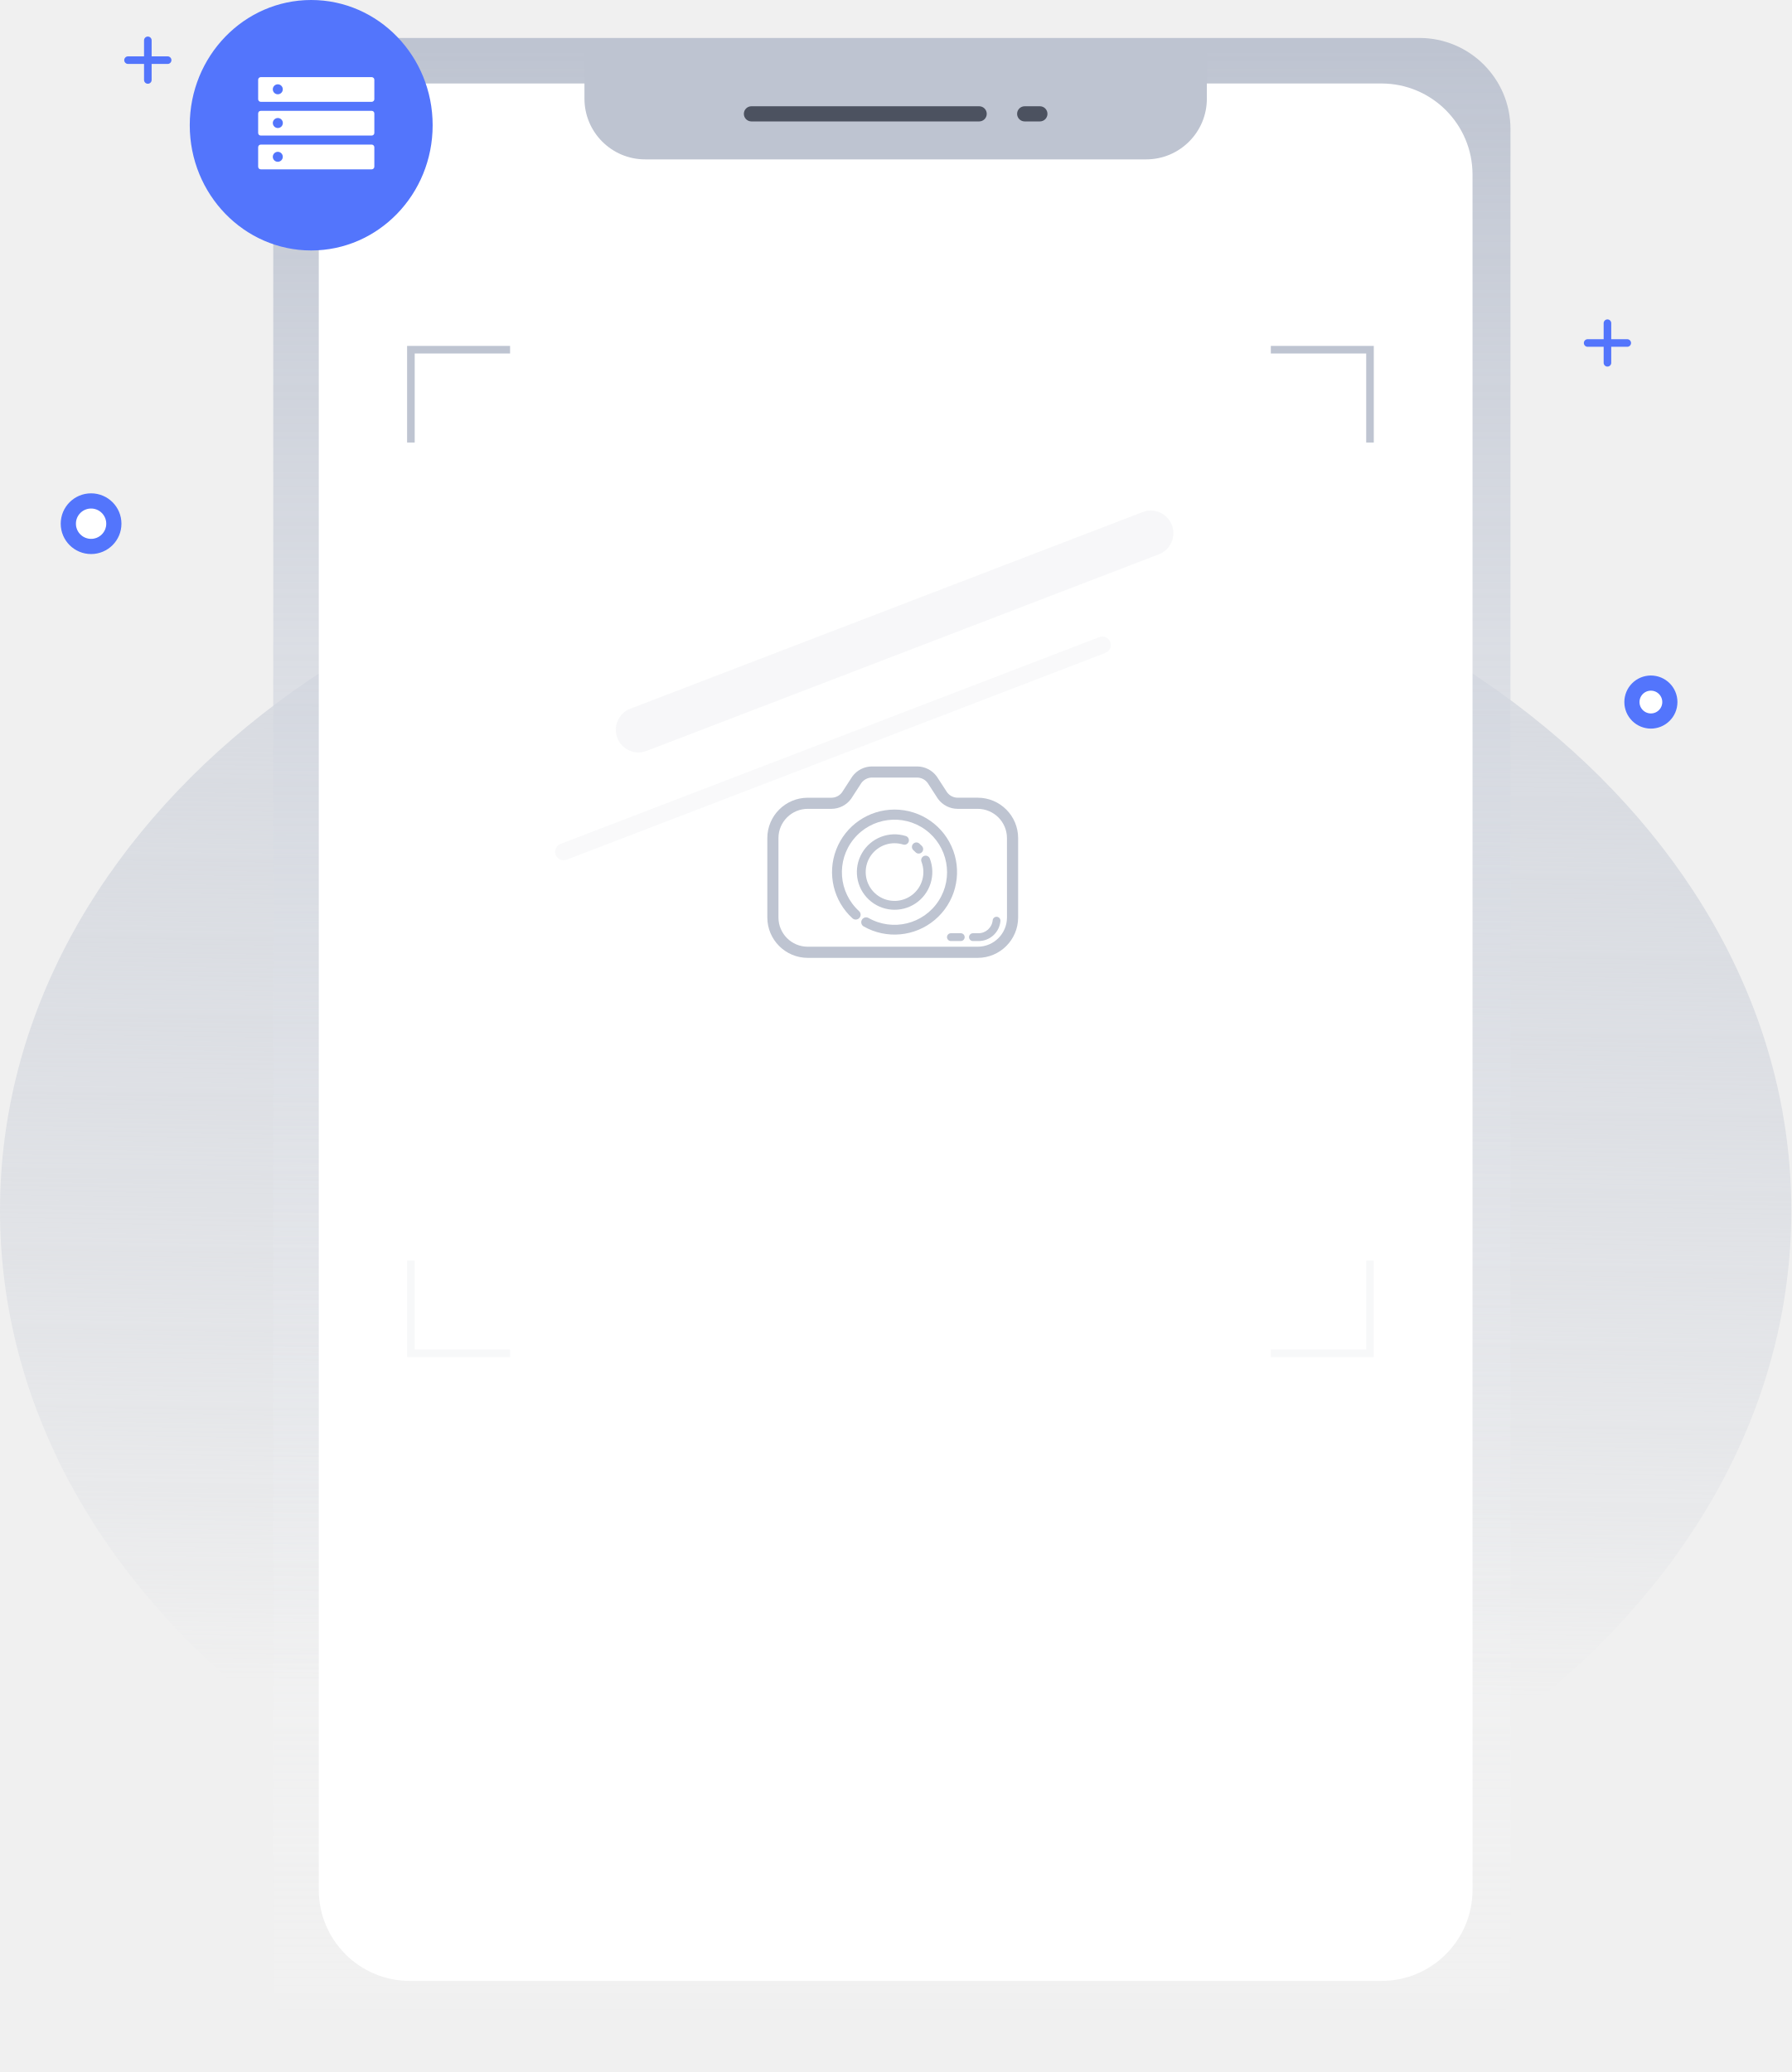
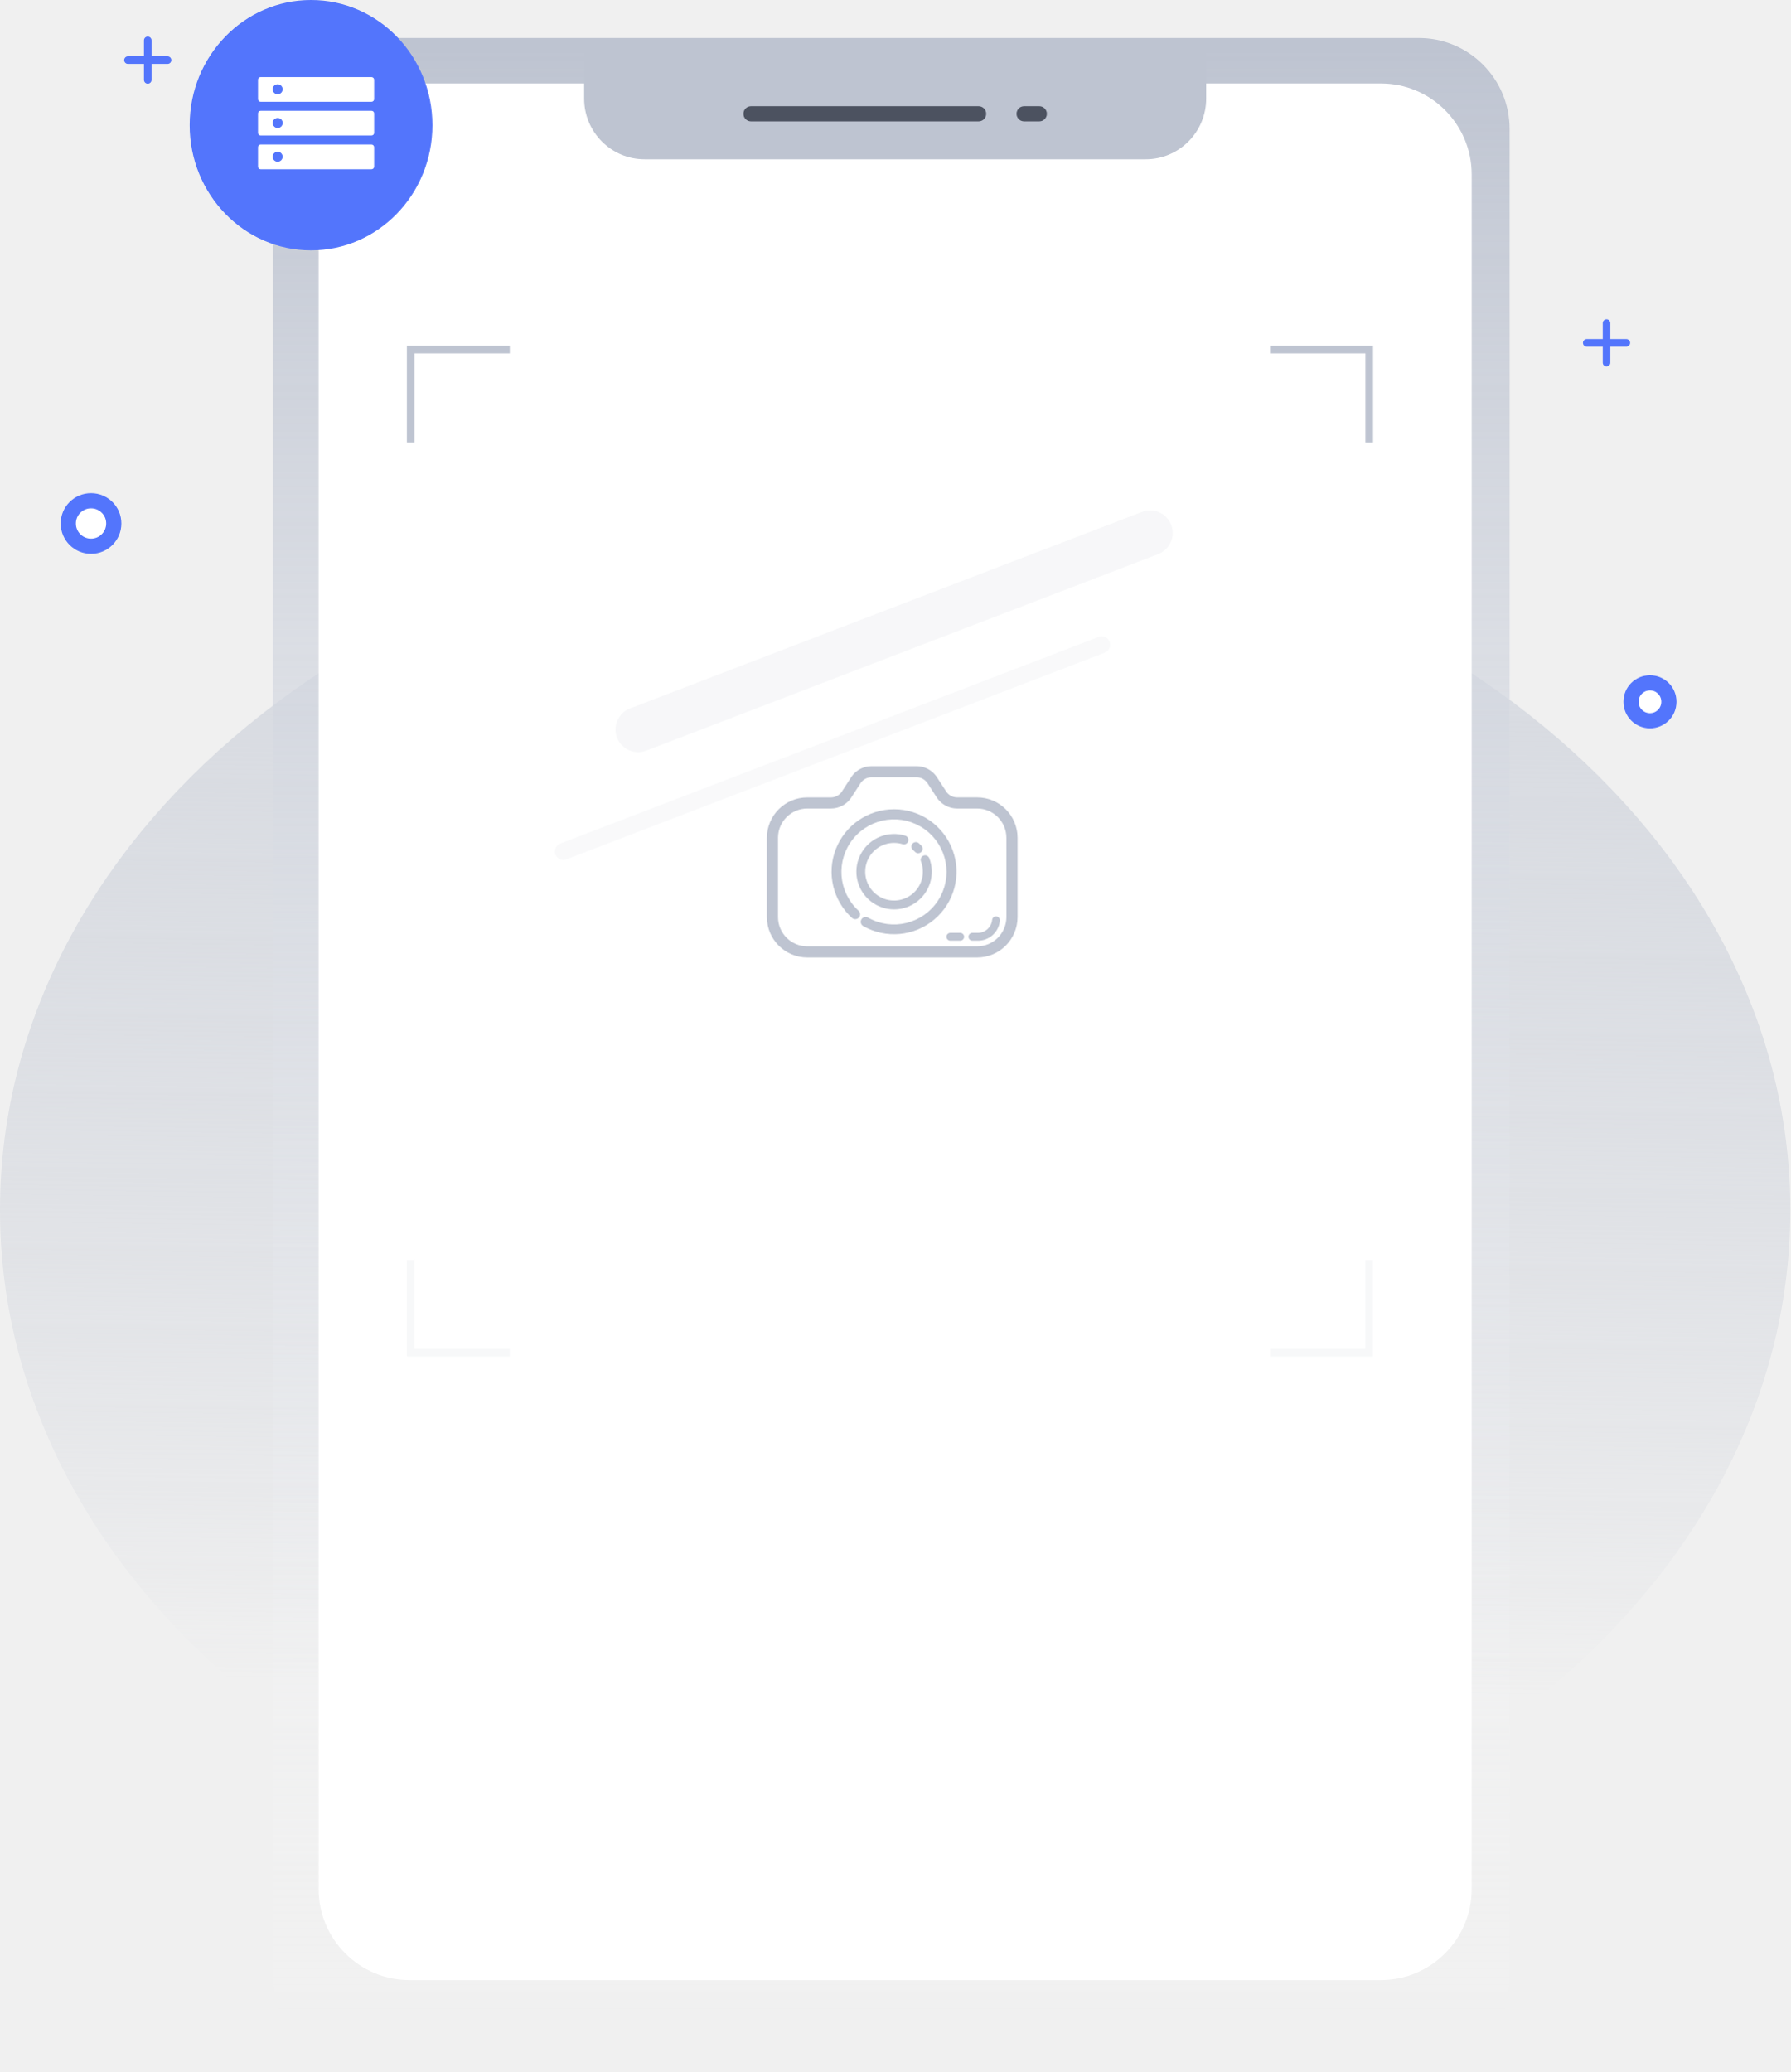
- <svg xmlns="http://www.w3.org/2000/svg" width="236" height="273" viewBox="0 0 236 273">
+ <svg xmlns="http://www.w3.org/2000/svg" width="500" height="578.39" viewBox="0 0 236 273">
  <defs>
-     <linearGradient id="a" x1="0.5" x2="0.485" y2="0.843" gradientUnits="objectBoundingBox">
+     <linearGradient id="linear-gradient" x1="0.5" x2="0.485" y2="0.843" gradientUnits="objectBoundingBox">
      <stop offset="0" stop-color="#d9dce2" />
      <stop offset="1" stop-color="#bec4d1" stop-opacity="0" />
    </linearGradient>
-     <linearGradient id="b" x1="0.5" x2="0.5" y2="1" gradientUnits="objectBoundingBox">
+     <linearGradient id="linear-gradient-2" x1="0.5" x2="0.5" y2="1" gradientUnits="objectBoundingBox">
      <stop offset="0" stop-color="#bec4d1" />
      <stop offset="1" stop-color="#fff" stop-opacity="0" />
    </linearGradient>
  </defs>
-   <g transform="translate(-804.275 -6441.209)">
-     <ellipse cx="118" cy="92.5" rx="118" ry="92.5" transform="translate(804.275 6508.209)" fill="url(#a)" />
-     <path d="M12,0H151a12,12,0,0,1,12,12V256a12,12,0,0,1-12,12H12A12,12,0,0,1,0,256V12A12,12,0,0,1,12,0Z" transform="translate(840.275 6446.209)" fill="url(#b)" />
-     <rect width="152" height="250" rx="12" transform="translate(846.275 6452.209)" fill="#fff" />
-     <path d="M0,0H82a0,0,0,0,1,0,0V6a8,8,0,0,1-8,8H8A8,8,0,0,1,0,6V0A0,0,0,0,1,0,0Z" transform="translate(881.275 6448.209)" fill="#bec4d1" />
-     <g transform="translate(902.448 6455.648)">
-       <rect width="32" height="2" rx="1" transform="translate(-0.173 -0.439)" fill="#4c5260" />
-       <rect width="4" height="2" rx="1" transform="translate(35.827 -0.439)" fill="#4c5260" />
+   <g id="Group_97" data-name="Group 97" transform="translate(-804.275 -6441.209)">
+     <ellipse id="Ellipse_6" data-name="Ellipse 6" cx="118" cy="92.5" rx="118" ry="92.5" transform="translate(804.275 6508.209)" fill="url(#linear-gradient)" />
+     <path id="Path_59" data-name="Path 59" d="M12,0H151a12,12,0,0,1,12,12V256a12,12,0,0,1-12,12H12A12,12,0,0,1,0,256V12A12,12,0,0,1,12,0Z" transform="translate(840.275 6446.209)" fill="url(#linear-gradient-2)" />
+     <rect id="Rectangle_35" data-name="Rectangle 35" width="152" height="250" rx="12" transform="translate(846.275 6452.209)" fill="#fff" />
+     <path id="Rectangle_36" data-name="Rectangle 36" d="M0,0H82a0,0,0,0,1,0,0V6a8,8,0,0,1-8,8H8A8,8,0,0,1,0,6V0A0,0,0,0,1,0,0Z" transform="translate(881.275 6448.209)" fill="#bec4d1" />
+     <g id="Group_92" data-name="Group 92" transform="translate(902.448 6455.648)">
+       <rect id="Rectangle_37" data-name="Rectangle 37" width="32" height="2" rx="1" transform="translate(-0.173 -0.439)" fill="#4c5260" />
+       <rect id="Rectangle_38" data-name="Rectangle 38" width="4" height="2" rx="1" transform="translate(35.827 -0.439)" fill="#4c5260" />
    </g>
-     <rect width="126" height="132" transform="translate(859.275 6494.209)" fill="#fff" />
-     <path d="M877,6515.414v-12.229h13.065" transform="translate(-18.59 -15.9)" fill="none" stroke="#bec4d1" stroke-width="1" />
-     <path d="M877,6503.187v12.23h13.065" transform="translate(-18.59 104.099)" fill="none" stroke="#bec4d1" stroke-width="1" opacity="0.127" />
-     <path d="M890.065,6515.414v-12.229H877" transform="translate(94.703 -15.9)" fill="none" stroke="#bec4d1" stroke-width="1" />
-     <path d="M890.065,6503.187v12.23H877" transform="translate(94.703 104.099)" fill="none" stroke="#bec4d1" stroke-width="1" opacity="0.127" />
-     <rect width="78.261" height="5.963" rx="2.981" transform="translate(884.537 6535.653) rotate(-21)" fill="rgba(190,196,209,0.2)" opacity="0.626" />
-     <rect width="78.261" height="2.236" rx="1.118" transform="translate(877.084 6552.797) rotate(-21)" fill="rgba(190,196,209,0.2)" opacity="0.469" />
-     <g transform="translate(905.367 6542.194)">
-       <g transform="translate(0 0)">
-         <path d="M57.787,44.4a.587.587,0,0,0,.426-.992q-.165-.174-.347-.332a.587.587,0,1,0-.77.887c.092.08.181.165.265.253A.584.584,0,0,0,57.787,44.4Z" transform="translate(-37.841 -32.92)" fill="#bec4d1" />
-         <path d="M42.078,41.184a3.8,3.8,0,0,1,1.131.171.587.587,0,1,0,.349-1.122A4.97,4.97,0,1,0,46.725,43.2a.588.588,0,0,0-1.1.421,3.8,3.8,0,1,1-3.55-2.439Z" transform="translate(-25.316 -31.067)" fill="#bec4d1" />
-         <path d="M36.457,31.126a8.237,8.237,0,0,0-5.534,14.337.643.643,0,0,0,.864-.952,6.928,6.928,0,1,1,1.228.892.643.643,0,0,0-.638,1.116,8.237,8.237,0,1,0,4.08-15.394Z" transform="translate(-19.695 -25.445)" fill="#bec4d1" />
-         <path d="M32.721,19.772H30.079a1.744,1.744,0,0,1-1.39-.7L27.341,17l-.024-.034a3.216,3.216,0,0,0-2.587-1.312H18.793a3.217,3.217,0,0,0-2.587,1.312L16.183,17l-1.347,2.076a1.743,1.743,0,0,1-1.39.7H10.322A5.328,5.328,0,0,0,5,25.094V35.552a5.328,5.328,0,0,0,5.322,5.322h22.4a5.328,5.328,0,0,0,5.322-5.322V25.094A5.328,5.328,0,0,0,32.721,19.772Zm3.854,15.78a3.858,3.858,0,0,1-3.854,3.854h-22.4a3.858,3.858,0,0,1-3.854-3.854V25.094a3.858,3.858,0,0,1,3.854-3.854h3.124a3.217,3.217,0,0,0,2.586-1.312l.023-.034L17.4,17.818a1.743,1.743,0,0,1,1.39-.7h5.938a1.744,1.744,0,0,1,1.39.7l1.347,2.076.024.034a3.216,3.216,0,0,0,2.586,1.312h2.643a3.858,3.858,0,0,1,3.854,3.854Z" transform="translate(-5 -15.654)" fill="#bec4d1" />
-         <path d="M80.5,70.088a1.885,1.885,0,0,1-1.863,1.695H77.9a.514.514,0,1,0,0,1.028h.736a2.885,2.885,0,0,0,2.886-2.627.514.514,0,1,0-1.023-.1Z" transform="translate(-50.811 -49.808)" fill="#bec4d1" />
-         <path d="M71.289,75.507h-1.3a.514.514,0,0,0,0,1.028h1.3a.514.514,0,0,0,0-1.028Z" transform="translate(-45.803 -53.532)" fill="#bec4d1" />
+     <rect id="Rectangle_39" data-name="Rectangle 39" width="126" height="132" transform="translate(859.275 6494.209)" fill="#fff" />
+     <path id="Path_46" data-name="Path 46" d="M877,6515.414v-12.229h13.065" transform="translate(-18.59 -15.9)" fill="none" stroke="#bec4d1" stroke-width="1" />
+     <path id="Path_49" data-name="Path 49" d="M877,6503.187v12.23h13.065" transform="translate(-18.59 104.099)" fill="none" stroke="#bec4d1" stroke-width="1" opacity="0.127" />
+     <path id="Path_47" data-name="Path 47" d="M890.065,6515.414v-12.229H877" transform="translate(94.703 -15.9)" fill="none" stroke="#bec4d1" stroke-width="1" />
+     <path id="Path_48" data-name="Path 48" d="M890.065,6503.187v12.23H877" transform="translate(94.703 104.099)" fill="none" stroke="#bec4d1" stroke-width="1" opacity="0.127" />
+     <rect id="Rectangle_40" data-name="Rectangle 40" width="78.261" height="5.963" rx="2.981" transform="translate(884.537 6535.653) rotate(-21)" fill="rgba(190,196,209,0.2)" opacity="0.626" />
+     <rect id="Rectangle_41" data-name="Rectangle 41" width="78.261" height="2.236" rx="1.118" transform="translate(877.084 6552.797) rotate(-21)" fill="rgba(190,196,209,0.2)" opacity="0.469" />
+     <g id="noun_Camera_2536500" transform="translate(905.367 6542.194)">
+       <g id="Group_93" data-name="Group 93" transform="translate(0 0)">
+         <path id="Path_50" data-name="Path 50" d="M57.787,44.4a.587.587,0,0,0,.426-.992q-.165-.174-.347-.332a.587.587,0,1,0-.77.887c.092.08.181.165.265.253A.584.584,0,0,0,57.787,44.4Z" transform="translate(-37.841 -32.92)" fill="#bec4d1" />
+         <path id="Path_51" data-name="Path 51" d="M42.078,41.184a3.8,3.8,0,0,1,1.131.171.587.587,0,1,0,.349-1.122A4.97,4.97,0,1,0,46.725,43.2a.588.588,0,0,0-1.1.421,3.8,3.8,0,1,1-3.55-2.439Z" transform="translate(-25.316 -31.067)" fill="#bec4d1" />
+         <path id="Path_52" data-name="Path 52" d="M36.457,31.126a8.237,8.237,0,0,0-5.534,14.337.643.643,0,0,0,.864-.952,6.928,6.928,0,1,1,1.228.892.643.643,0,0,0-.638,1.116,8.237,8.237,0,1,0,4.08-15.394Z" transform="translate(-19.695 -25.445)" fill="#bec4d1" />
+         <path id="Path_53" data-name="Path 53" d="M32.721,19.772H30.079a1.744,1.744,0,0,1-1.39-.7L27.341,17l-.024-.034a3.216,3.216,0,0,0-2.587-1.312H18.793a3.217,3.217,0,0,0-2.587,1.312L16.183,17l-1.347,2.076a1.743,1.743,0,0,1-1.39.7H10.322A5.328,5.328,0,0,0,5,25.094V35.552a5.328,5.328,0,0,0,5.322,5.322h22.4a5.328,5.328,0,0,0,5.322-5.322V25.094A5.328,5.328,0,0,0,32.721,19.772Zm3.854,15.78a3.858,3.858,0,0,1-3.854,3.854h-22.4a3.858,3.858,0,0,1-3.854-3.854V25.094a3.858,3.858,0,0,1,3.854-3.854h3.124a3.217,3.217,0,0,0,2.586-1.312l.023-.034L17.4,17.818a1.743,1.743,0,0,1,1.39-.7h5.938a1.744,1.744,0,0,1,1.39.7l1.347,2.076.024.034a3.216,3.216,0,0,0,2.586,1.312h2.643a3.858,3.858,0,0,1,3.854,3.854Z" transform="translate(-5 -15.654)" fill="#bec4d1" />
+         <path id="Path_54" data-name="Path 54" d="M80.5,70.088a1.885,1.885,0,0,1-1.863,1.695H77.9a.514.514,0,1,0,0,1.028h.736a2.885,2.885,0,0,0,2.886-2.627.514.514,0,1,0-1.023-.1Z" transform="translate(-50.811 -49.808)" fill="#bec4d1" />
+         <path id="Path_55" data-name="Path 55" d="M71.289,75.507h-1.3a.514.514,0,0,0,0,1.028h1.3a.514.514,0,0,0,0-1.028Z" transform="translate(-45.803 -53.532)" fill="#bec4d1" />
      </g>
    </g>
-     <ellipse cx="16" cy="16.5" rx="16" ry="16.5" transform="translate(829.275 6441.209)" fill="#5375fc" />
-     <g transform="translate(838.286 6451.37)">
-       <g transform="translate(0 0)">
-         <path d="M6.348,1025.628a.365.365,0,0,0-.136.027.358.358,0,0,0-.114.076.343.343,0,0,0-.071.114.336.336,0,0,0-.027.13v2.566a.363.363,0,0,0,.027.136.318.318,0,0,0,.071.109.359.359,0,0,0,.114.076.368.368,0,0,0,.136.027H20.959a.34.34,0,0,0,.13-.027.359.359,0,0,0,.114-.076.333.333,0,0,0,.076-.109.363.363,0,0,0,.027-.136v-2.566a.336.336,0,0,0-.027-.13.348.348,0,0,0-.19-.19.338.338,0,0,0-.13-.027Zm2.24.951a.658.658,0,1,1-.658.658A.662.662,0,0,1,8.587,1026.579Z" transform="translate(-6 -1016.739)" fill="#fff" fill-rule="evenodd" />
-         <path d="M6.348,993a.363.363,0,0,0-.136.027.293.293,0,0,0-.185.185.363.363,0,0,0-.027.136v2.56a.363.363,0,0,0,.027.136.293.293,0,0,0,.185.185.365.365,0,0,0,.136.027H20.959a.386.386,0,0,0,.245-.1.354.354,0,0,0,.076-.114.363.363,0,0,0,.027-.136v-2.56a.363.363,0,0,0-.027-.136.357.357,0,0,0-.076-.114.341.341,0,0,0-.114-.071.336.336,0,0,0-.13-.027Zm2.24.94a.663.663,0,1,1-.658.663A.666.666,0,0,1,8.587,993.943Z" transform="translate(-6 -988.556)" fill="#fff" fill-rule="evenodd" />
-         <path d="M6.348,960.347a.363.363,0,0,0-.136.027.354.354,0,0,0-.114.076.318.318,0,0,0-.071.109.363.363,0,0,0-.027.136v2.56a.364.364,0,0,0,.027.136.321.321,0,0,0,.071.109.358.358,0,0,0,.114.076.363.363,0,0,0,.136.027H20.959a.336.336,0,0,0,.13-.027.358.358,0,0,0,.114-.076.336.336,0,0,0,.076-.109.364.364,0,0,0,.027-.136v-2.56a.363.363,0,0,0-.027-.136.333.333,0,0,0-.076-.109.354.354,0,0,0-.114-.076.336.336,0,0,0-.13-.027Zm2.24.946a.658.658,0,1,1-.658.658A.661.661,0,0,1,8.587,961.292Z" transform="translate(-6 -960.347)" fill="#fff" fill-rule="evenodd" />
+     <ellipse id="Ellipse_7" data-name="Ellipse 7" cx="16" cy="16.5" rx="16" ry="16.5" transform="translate(829.275 6441.209)" fill="#5375fc" />
+     <g id="noun_servers_1276248" transform="translate(838.286 6451.37)">
+       <g id="Group_94" data-name="Group 94" transform="translate(0 0)">
+         <path id="Path_56" data-name="Path 56" d="M6.348,1025.628a.365.365,0,0,0-.136.027.358.358,0,0,0-.114.076.343.343,0,0,0-.071.114.336.336,0,0,0-.027.13v2.566a.363.363,0,0,0,.027.136.318.318,0,0,0,.071.109.359.359,0,0,0,.114.076.368.368,0,0,0,.136.027H20.959a.34.34,0,0,0,.13-.027.359.359,0,0,0,.114-.076.333.333,0,0,0,.076-.109.363.363,0,0,0,.027-.136v-2.566a.336.336,0,0,0-.027-.13.348.348,0,0,0-.19-.19.338.338,0,0,0-.13-.027Zm2.24.951a.658.658,0,1,1-.658.658A.662.662,0,0,1,8.587,1026.579Z" transform="translate(-6 -1016.739)" fill="#fff" fill-rule="evenodd" />
+         <path id="Path_57" data-name="Path 57" d="M6.348,993a.363.363,0,0,0-.136.027.293.293,0,0,0-.185.185.363.363,0,0,0-.027.136v2.56a.363.363,0,0,0,.027.136.293.293,0,0,0,.185.185.365.365,0,0,0,.136.027H20.959a.386.386,0,0,0,.245-.1.354.354,0,0,0,.076-.114.363.363,0,0,0,.027-.136v-2.56a.363.363,0,0,0-.027-.136.357.357,0,0,0-.076-.114.341.341,0,0,0-.114-.071.336.336,0,0,0-.13-.027Zm2.24.94a.663.663,0,1,1-.658.663A.666.666,0,0,1,8.587,993.943Z" transform="translate(-6 -988.556)" fill="#fff" fill-rule="evenodd" />
+         <path id="Path_58" data-name="Path 58" d="M6.348,960.347a.363.363,0,0,0-.136.027.354.354,0,0,0-.114.076.318.318,0,0,0-.071.109.363.363,0,0,0-.027.136v2.56a.364.364,0,0,0,.027.136.321.321,0,0,0,.071.109.358.358,0,0,0,.114.076.363.363,0,0,0,.136.027H20.959a.336.336,0,0,0,.13-.027.358.358,0,0,0,.114-.076.336.336,0,0,0,.076-.109.364.364,0,0,0,.027-.136v-2.56a.363.363,0,0,0-.027-.136.333.333,0,0,0-.076-.109.354.354,0,0,0-.114-.076.336.336,0,0,0-.13-.027Zm2.24.946a.658.658,0,1,1-.658.658A.661.661,0,0,1,8.587,961.292Z" transform="translate(-6 -960.347)" fill="#fff" fill-rule="evenodd" />
      </g>
    </g>
-     <g transform="translate(814.275 6508.209)" fill="#fff" stroke="#5375fc" stroke-width="2">
+     <g id="Ellipse_8" data-name="Ellipse 8" transform="translate(814.275 6508.209)" fill="#fff" stroke="#5375fc" stroke-width="2">
      <circle cx="2" cy="2" r="2" stroke="none" />
      <circle cx="2" cy="2" r="3" fill="none" />
    </g>
-     <g transform="translate(1018.275 6530.209)" fill="#fff" stroke="#5375fc" stroke-width="2">
+     <g id="Ellipse_9" data-name="Ellipse 9" transform="translate(1018.275 6530.209)" fill="#fff" stroke="#5375fc" stroke-width="2">
      <circle cx="3.5" cy="3.5" r="3.5" stroke="none" />
      <circle cx="3.5" cy="3.5" r="2.5" fill="none" />
    </g>
-     <g transform="translate(821.143 6446.525)">
-       <line y2="5.217" transform="translate(2.609 0)" fill="none" stroke="#5375fc" stroke-linecap="round" stroke-width="1" />
-       <line y2="5.217" transform="translate(5.217 2.609) rotate(90)" fill="none" stroke="#5375fc" stroke-linecap="round" stroke-width="1" />
+     <g id="Group_95" data-name="Group 95" transform="translate(821.143 6446.525)">
+       <line id="Line_7" data-name="Line 7" y2="5.217" transform="translate(2.609 0)" fill="none" stroke="#5375fc" stroke-linecap="round" stroke-width="1" />
+       <line id="Line_8" data-name="Line 8" y2="5.217" transform="translate(5.217 2.609) rotate(90)" fill="none" stroke="#5375fc" stroke-linecap="round" stroke-width="1" />
    </g>
-     <g transform="translate(1013.442 6483.792)">
-       <line y2="5.217" transform="translate(2.609)" fill="none" stroke="#5375fc" stroke-linecap="round" stroke-width="1" />
-       <line y2="5.217" transform="translate(5.217 2.609) rotate(90)" fill="none" stroke="#5375fc" stroke-linecap="round" stroke-width="1" />
+     <g id="Group_96" data-name="Group 96" transform="translate(1013.442 6483.792)">
+       <line id="Line_7-2" data-name="Line 7" y2="5.217" transform="translate(2.609)" fill="none" stroke="#5375fc" stroke-linecap="round" stroke-width="1" />
+       <line id="Line_8-2" data-name="Line 8" y2="5.217" transform="translate(5.217 2.609) rotate(90)" fill="none" stroke="#5375fc" stroke-linecap="round" stroke-width="1" />
    </g>
  </g>
</svg>
